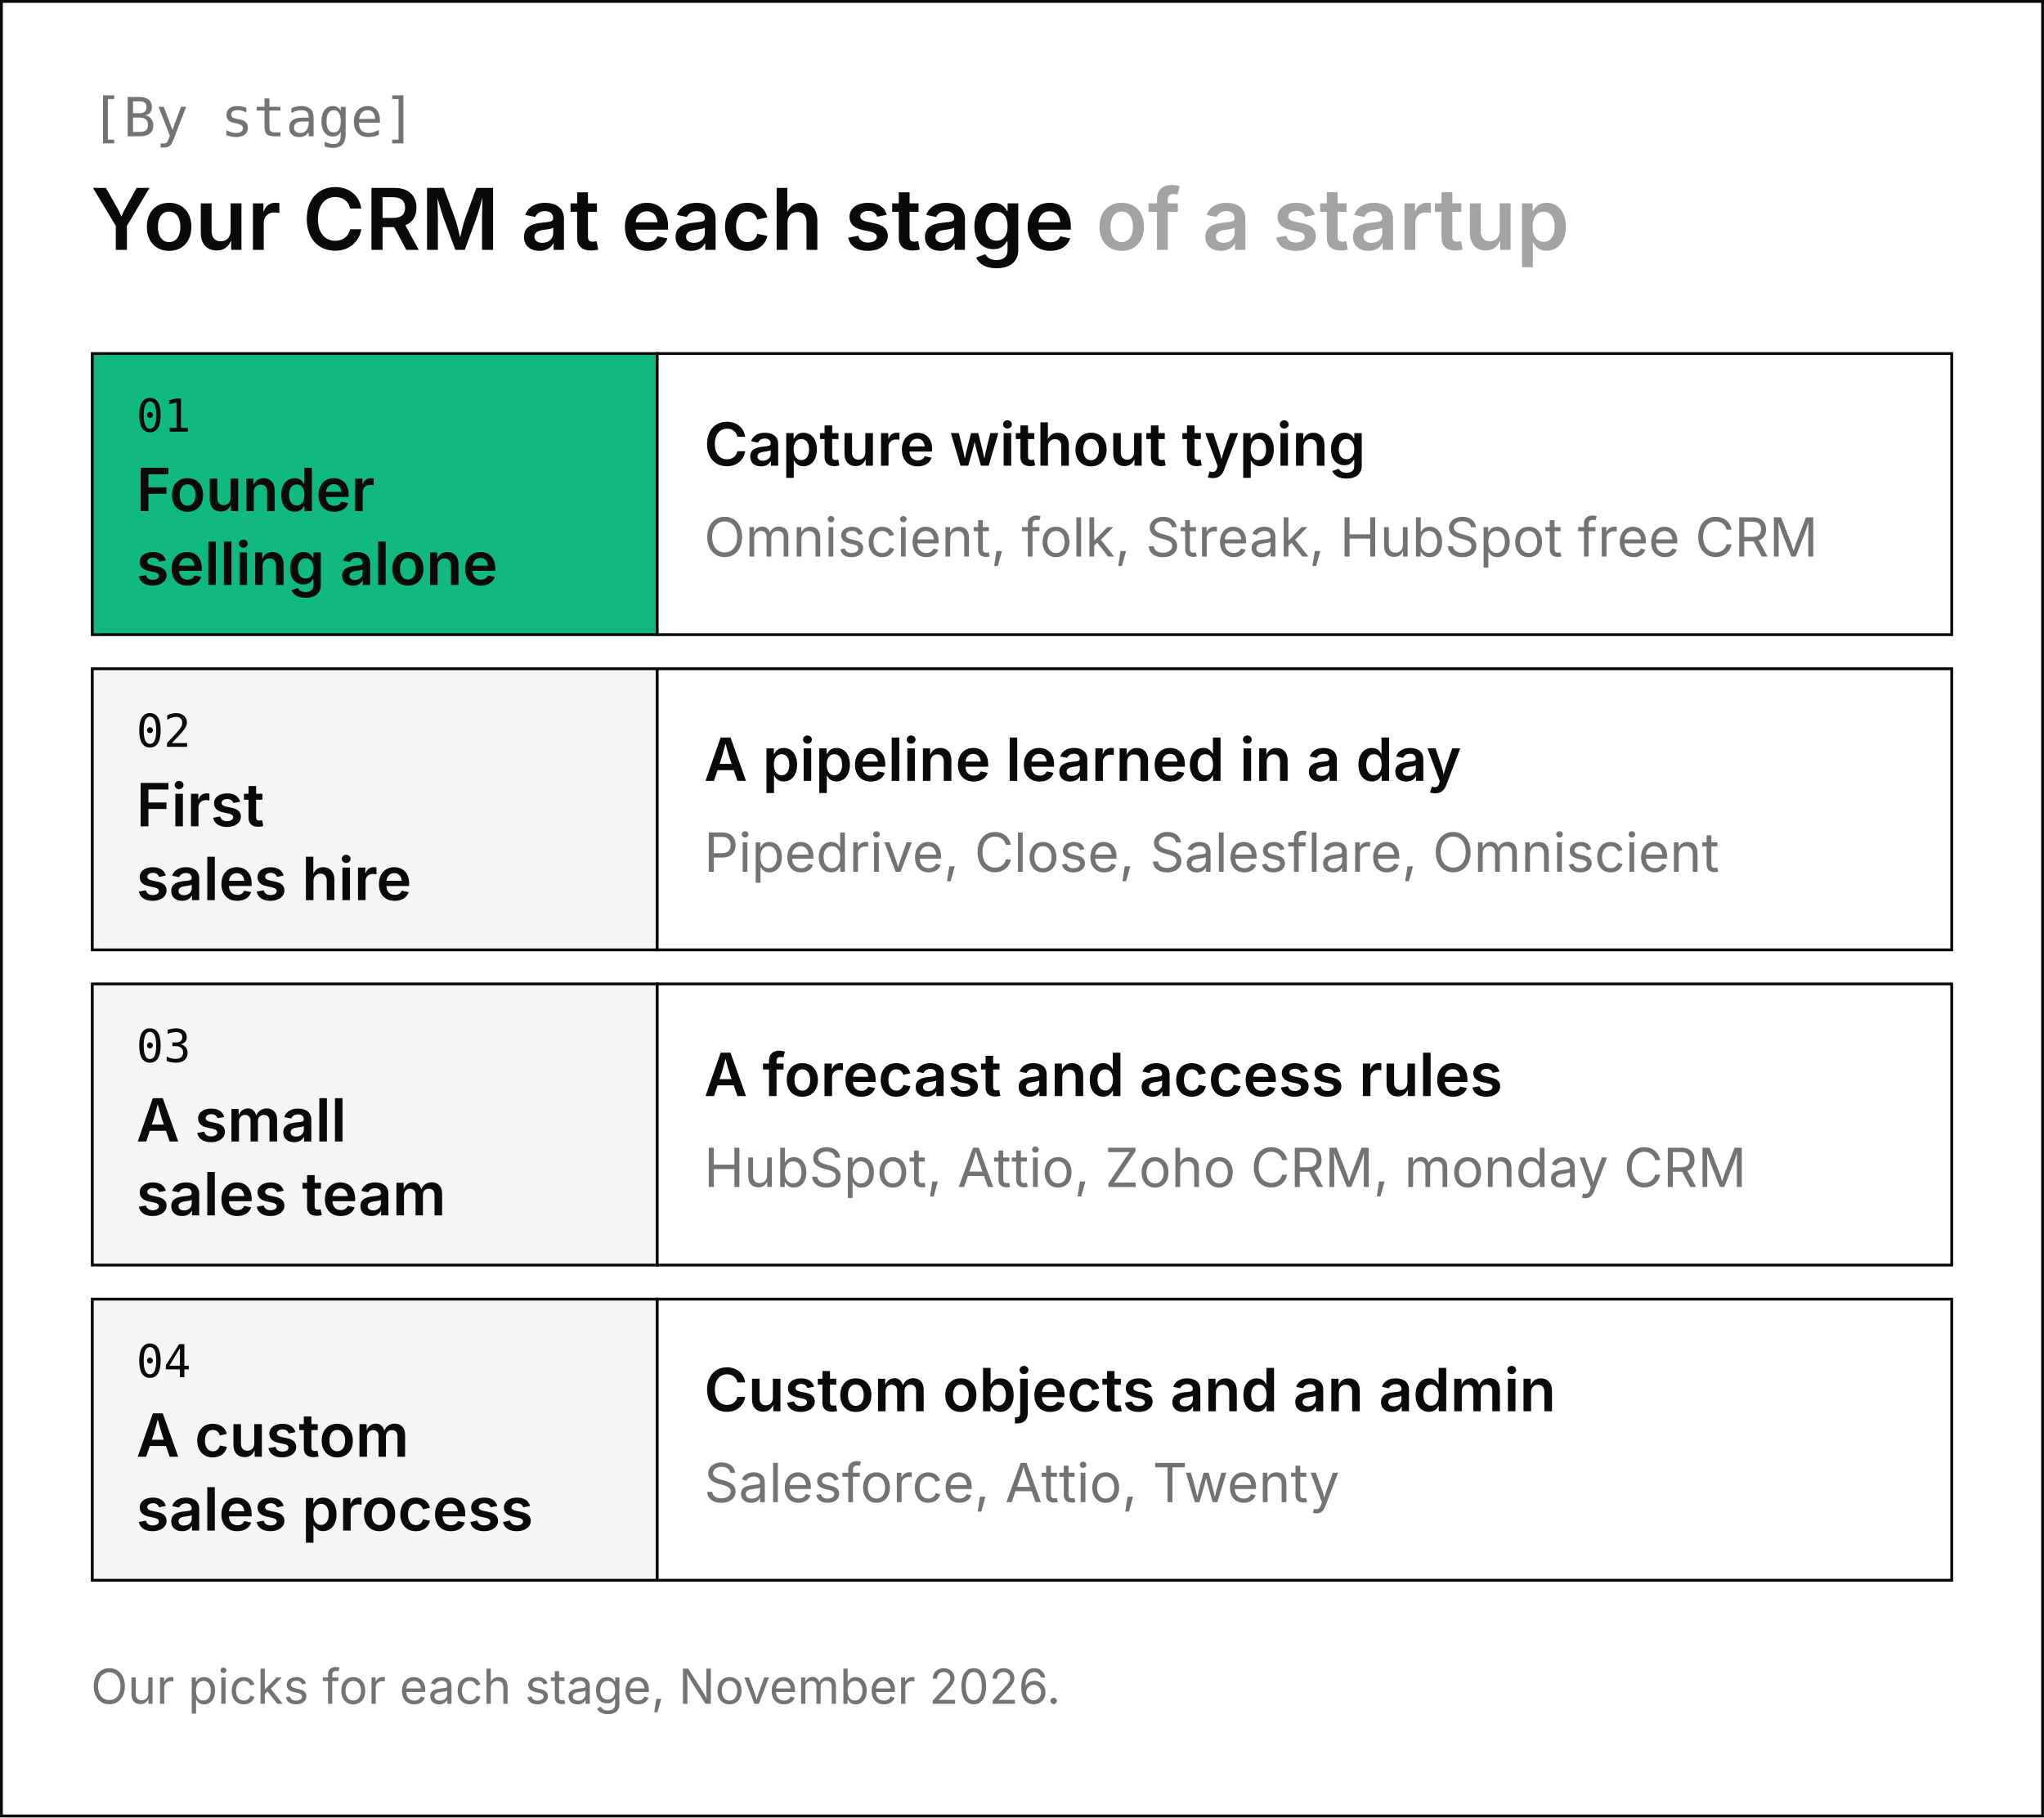
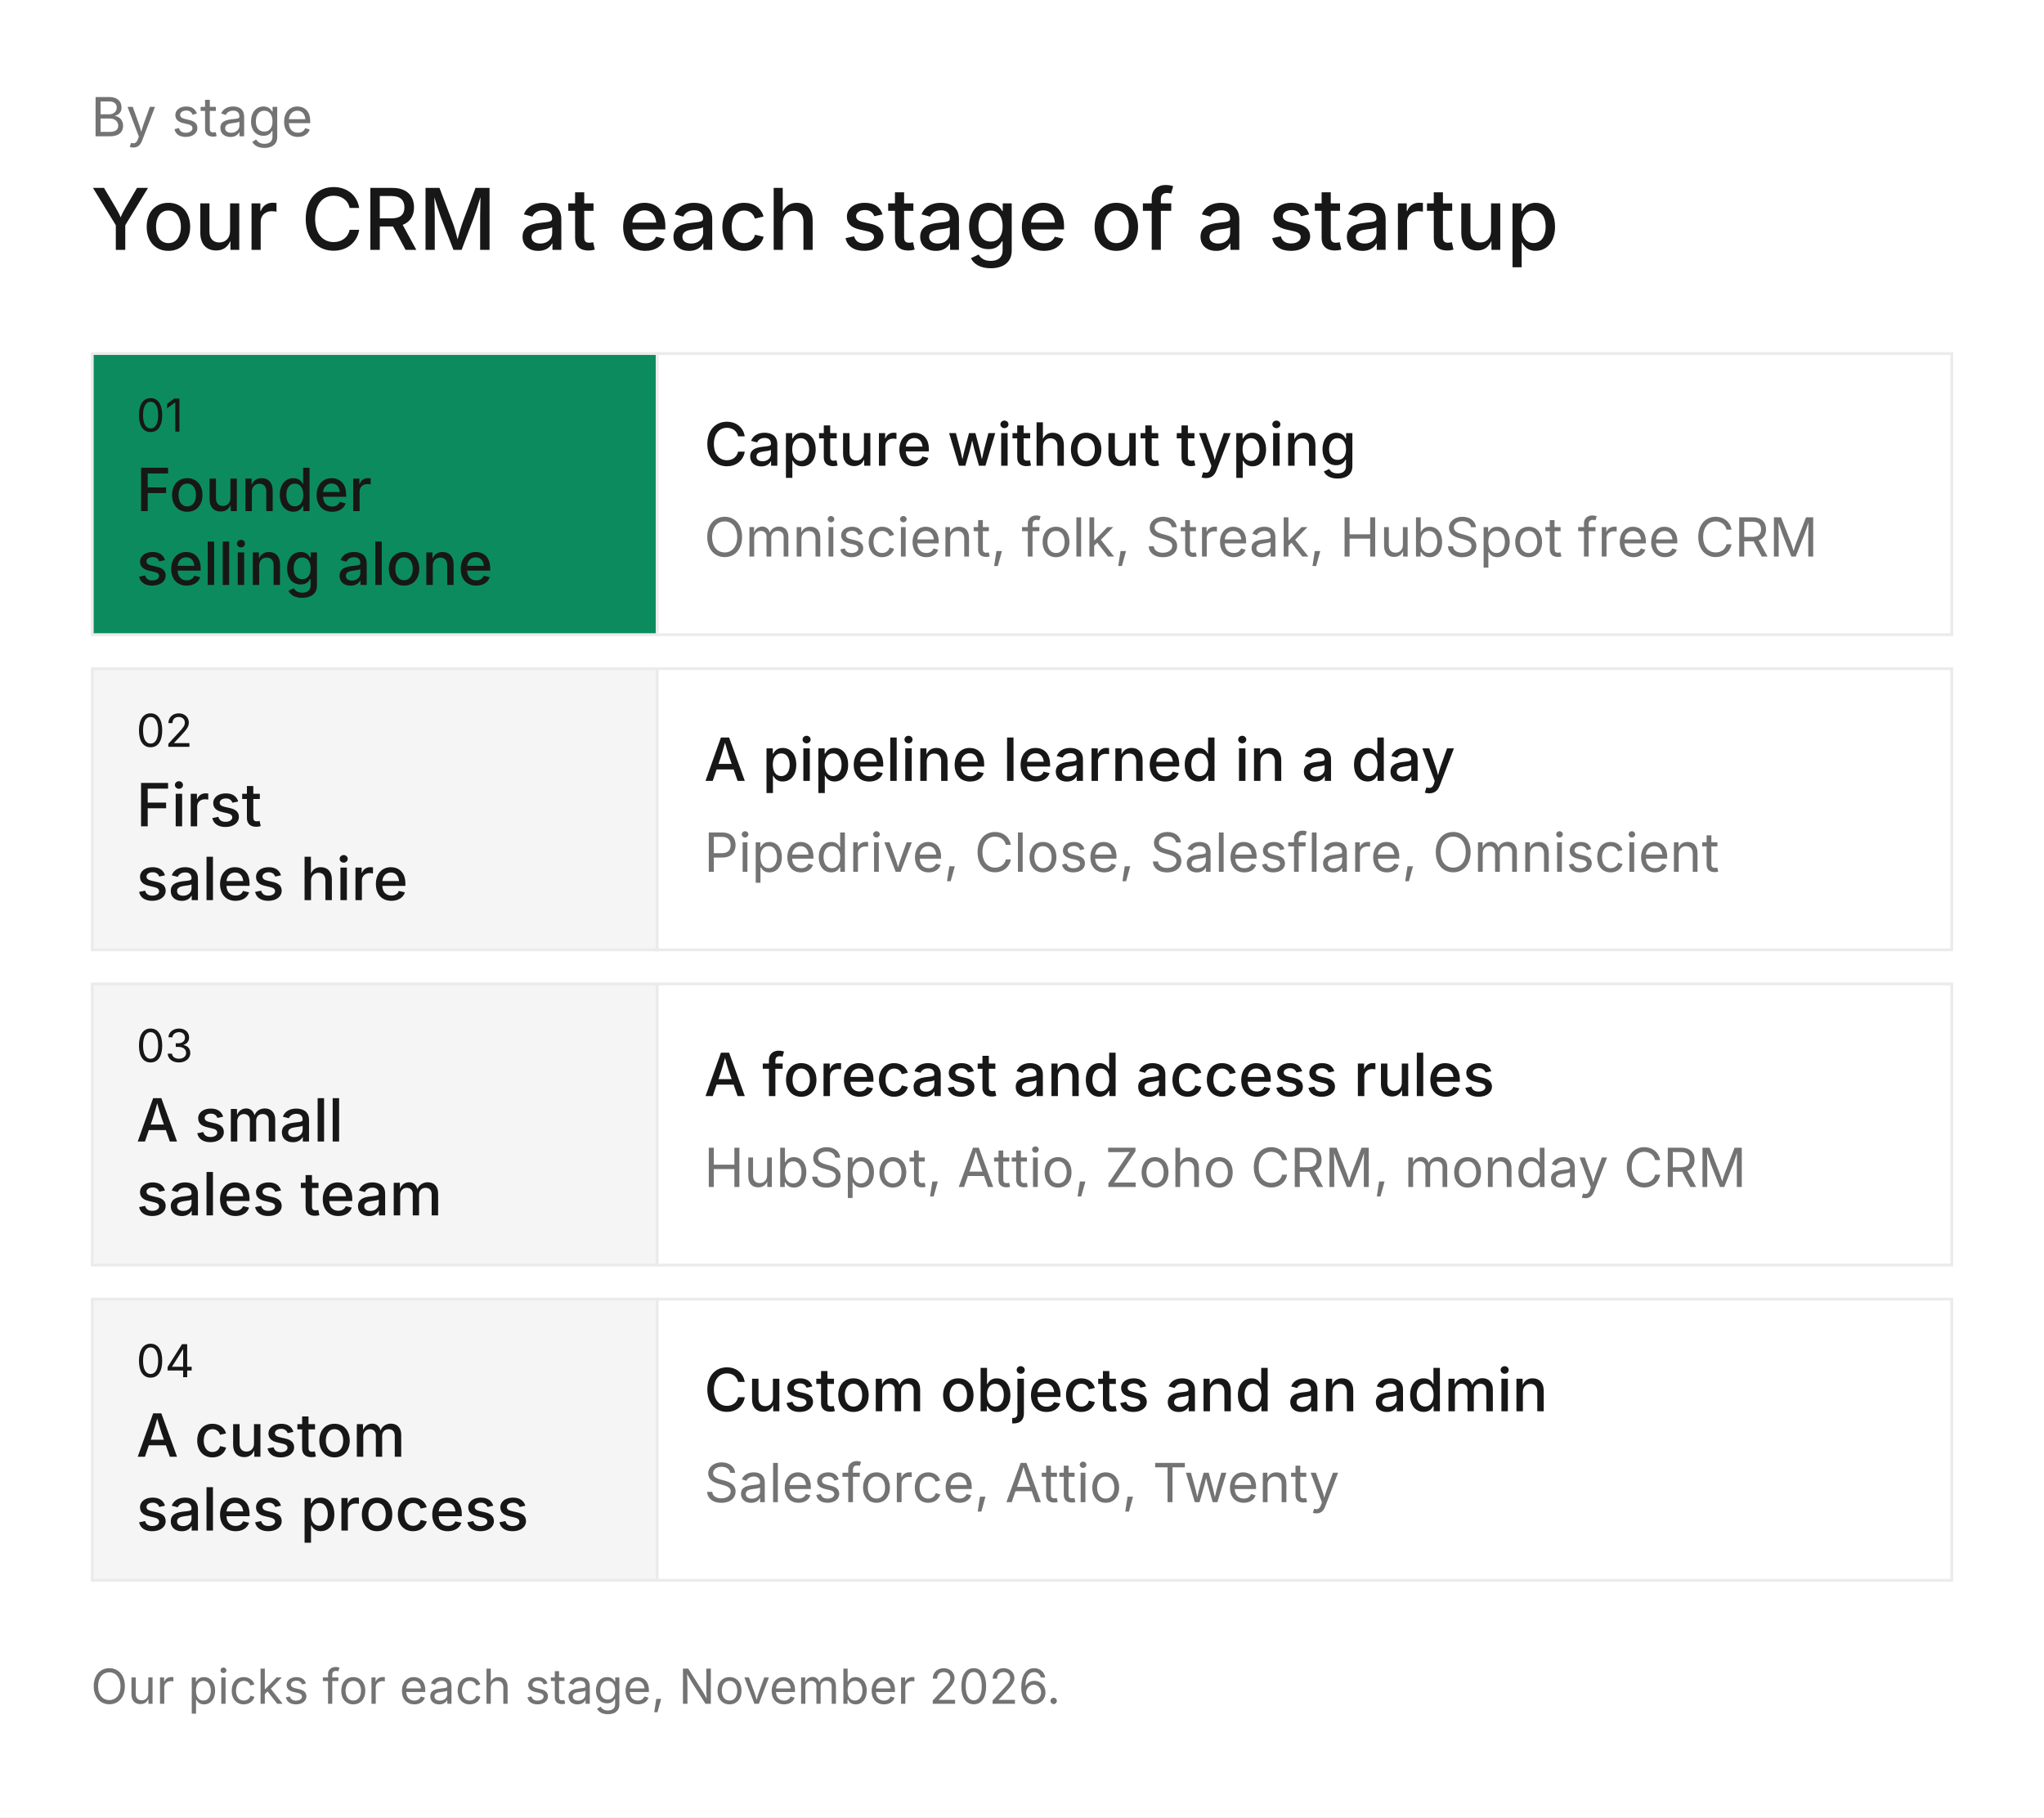
<svg xmlns="http://www.w3.org/2000/svg" viewBox="0 0 720 640" width="720" height="640" role="img" aria-labelledby="t d" font-family="Inter, system-ui, sans-serif">
  <rect width="720" height="640" fill="#ffffff" />
-   <rect x="0.5" y="0.5" width="719" height="639" fill="none" stroke="#0a0a0a" />
-   <text x="32" y="48" font-family="Geist Mono, ui-monospace, monospace" font-size="19" fill="#737373">[By stage]</text>
-   <text x="32" y="88" font-size="30" font-weight="600" fill="#0a0a0a">Your CRM at each stage <tspan fill="#a3a3a3">of a startup</tspan>
+   <text x="32" y="48" font-family="Inter, system-ui, sans-serif" font-size="19" fill="#737373">By stage</text>
+   <text x="32" y="88" font-size="30" font-weight="500" fill="#171717">Your CRM at each stage <tspan fill="#171717">of a startup</tspan>
  </text>
-   <rect x="32.5" y="124.5" width="199" height="99" fill="#10b981" stroke="#0a0a0a" />
-   <rect x="231.5" y="124.5" width="456" height="99" fill="#ffffff" stroke="#0a0a0a" />
-   <text x="48" y="152" font-family="Geist Mono, ui-monospace, monospace" font-size="16" fill="#0a0a0a">01</text>
-   <text x="48" y="180" font-size="21" font-weight="600" fill="#0a0a0a">Founder</text>
-   <text x="48" y="206" font-size="21" font-weight="600" fill="#0a0a0a">selling alone</text>
-   <text x="248" y="164" font-size="21" font-weight="600" fill="#0a0a0a">Capture without typing</text>
+   <rect x="32.5" y="124.5" width="199" height="99" fill="#0c8c5e" stroke="#ebebeb" />
+   <rect x="231.5" y="124.5" width="456" height="99" fill="#ffffff" stroke="#ebebeb" />
+   <text x="48" y="152" font-family="Inter, system-ui, sans-serif" font-size="16" fill="#171717">01</text>
+   <text x="48" y="180" font-size="21" font-weight="500" fill="#171717">Founder</text>
+   <text x="48" y="206" font-size="21" font-weight="500" fill="#171717">selling alone</text>
+   <text x="248" y="164" font-size="21" font-weight="500" fill="#171717">Capture without typing</text>
  <text x="248" y="196" font-size="19" fill="#737373">Omniscient, folk, Streak, HubSpot free CRM</text>
-   <rect x="32.5" y="235.5" width="199" height="99" fill="#f5f5f5" stroke="#0a0a0a" />
-   <rect x="231.5" y="235.5" width="456" height="99" fill="#ffffff" stroke="#0a0a0a" />
-   <text x="48" y="263" font-family="Geist Mono, ui-monospace, monospace" font-size="16" fill="#0a0a0a">02</text>
-   <text x="48" y="291" font-size="21" font-weight="600" fill="#0a0a0a">First</text>
-   <text x="48" y="317" font-size="21" font-weight="600" fill="#0a0a0a">sales hire</text>
-   <text x="248" y="275" font-size="21" font-weight="600" fill="#0a0a0a">A pipeline learned in a day</text>
+   <rect x="32.5" y="235.5" width="199" height="99" fill="#f5f5f5" stroke="#ebebeb" />
+   <rect x="231.5" y="235.5" width="456" height="99" fill="#ffffff" stroke="#ebebeb" />
+   <text x="48" y="263" font-family="Inter, system-ui, sans-serif" font-size="16" fill="#171717">02</text>
+   <text x="48" y="291" font-size="21" font-weight="500" fill="#171717">First</text>
+   <text x="48" y="317" font-size="21" font-weight="500" fill="#171717">sales hire</text>
+   <text x="248" y="275" font-size="21" font-weight="500" fill="#171717">A pipeline learned in a day</text>
  <text x="248" y="307" font-size="19" fill="#737373">Pipedrive, Close, Salesflare, Omniscient</text>
-   <rect x="32.5" y="346.5" width="199" height="99" fill="#f5f5f5" stroke="#0a0a0a" />
-   <rect x="231.5" y="346.5" width="456" height="99" fill="#ffffff" stroke="#0a0a0a" />
-   <text x="48" y="374" font-family="Geist Mono, ui-monospace, monospace" font-size="16" fill="#0a0a0a">03</text>
-   <text x="48" y="402" font-size="21" font-weight="600" fill="#0a0a0a">A small</text>
-   <text x="48" y="428" font-size="21" font-weight="600" fill="#0a0a0a">sales team</text>
-   <text x="248" y="386" font-size="21" font-weight="600" fill="#0a0a0a">A forecast and access rules</text>
+   <rect x="32.5" y="346.5" width="199" height="99" fill="#f5f5f5" stroke="#ebebeb" />
+   <rect x="231.5" y="346.5" width="456" height="99" fill="#ffffff" stroke="#ebebeb" />
+   <text x="48" y="374" font-family="Inter, system-ui, sans-serif" font-size="16" fill="#171717">03</text>
+   <text x="48" y="402" font-size="21" font-weight="500" fill="#171717">A small</text>
+   <text x="48" y="428" font-size="21" font-weight="500" fill="#171717">sales team</text>
+   <text x="248" y="386" font-size="21" font-weight="500" fill="#171717">A forecast and access rules</text>
  <text x="248" y="418" font-size="19" fill="#737373">HubSpot, Attio, Zoho CRM, monday CRM</text>
-   <rect x="32.5" y="457.5" width="199" height="99" fill="#f5f5f5" stroke="#0a0a0a" />
-   <rect x="231.5" y="457.5" width="456" height="99" fill="#ffffff" stroke="#0a0a0a" />
-   <text x="48" y="485" font-family="Geist Mono, ui-monospace, monospace" font-size="16" fill="#0a0a0a">04</text>
-   <text x="48" y="513" font-size="21" font-weight="600" fill="#0a0a0a">A custom</text>
-   <text x="48" y="539" font-size="21" font-weight="600" fill="#0a0a0a">sales process</text>
-   <text x="248" y="497" font-size="21" font-weight="600" fill="#0a0a0a">Custom objects and an admin</text>
+   <rect x="32.5" y="457.5" width="199" height="99" fill="#f5f5f5" stroke="#ebebeb" />
+   <rect x="231.5" y="457.5" width="456" height="99" fill="#ffffff" stroke="#ebebeb" />
+   <text x="48" y="485" font-family="Inter, system-ui, sans-serif" font-size="16" fill="#171717">04</text>
+   <text x="48" y="513" font-size="21" font-weight="500" fill="#171717">A custom</text>
+   <text x="48" y="539" font-size="21" font-weight="500" fill="#171717">sales process</text>
+   <text x="248" y="497" font-size="21" font-weight="500" fill="#171717">Custom objects and an admin</text>
  <text x="248" y="529" font-size="19" fill="#737373">Salesforce, Attio, Twenty</text>
  <text x="32" y="600" font-size="17" fill="#737373">Our picks for each stage, November 2026.</text>
</svg>
